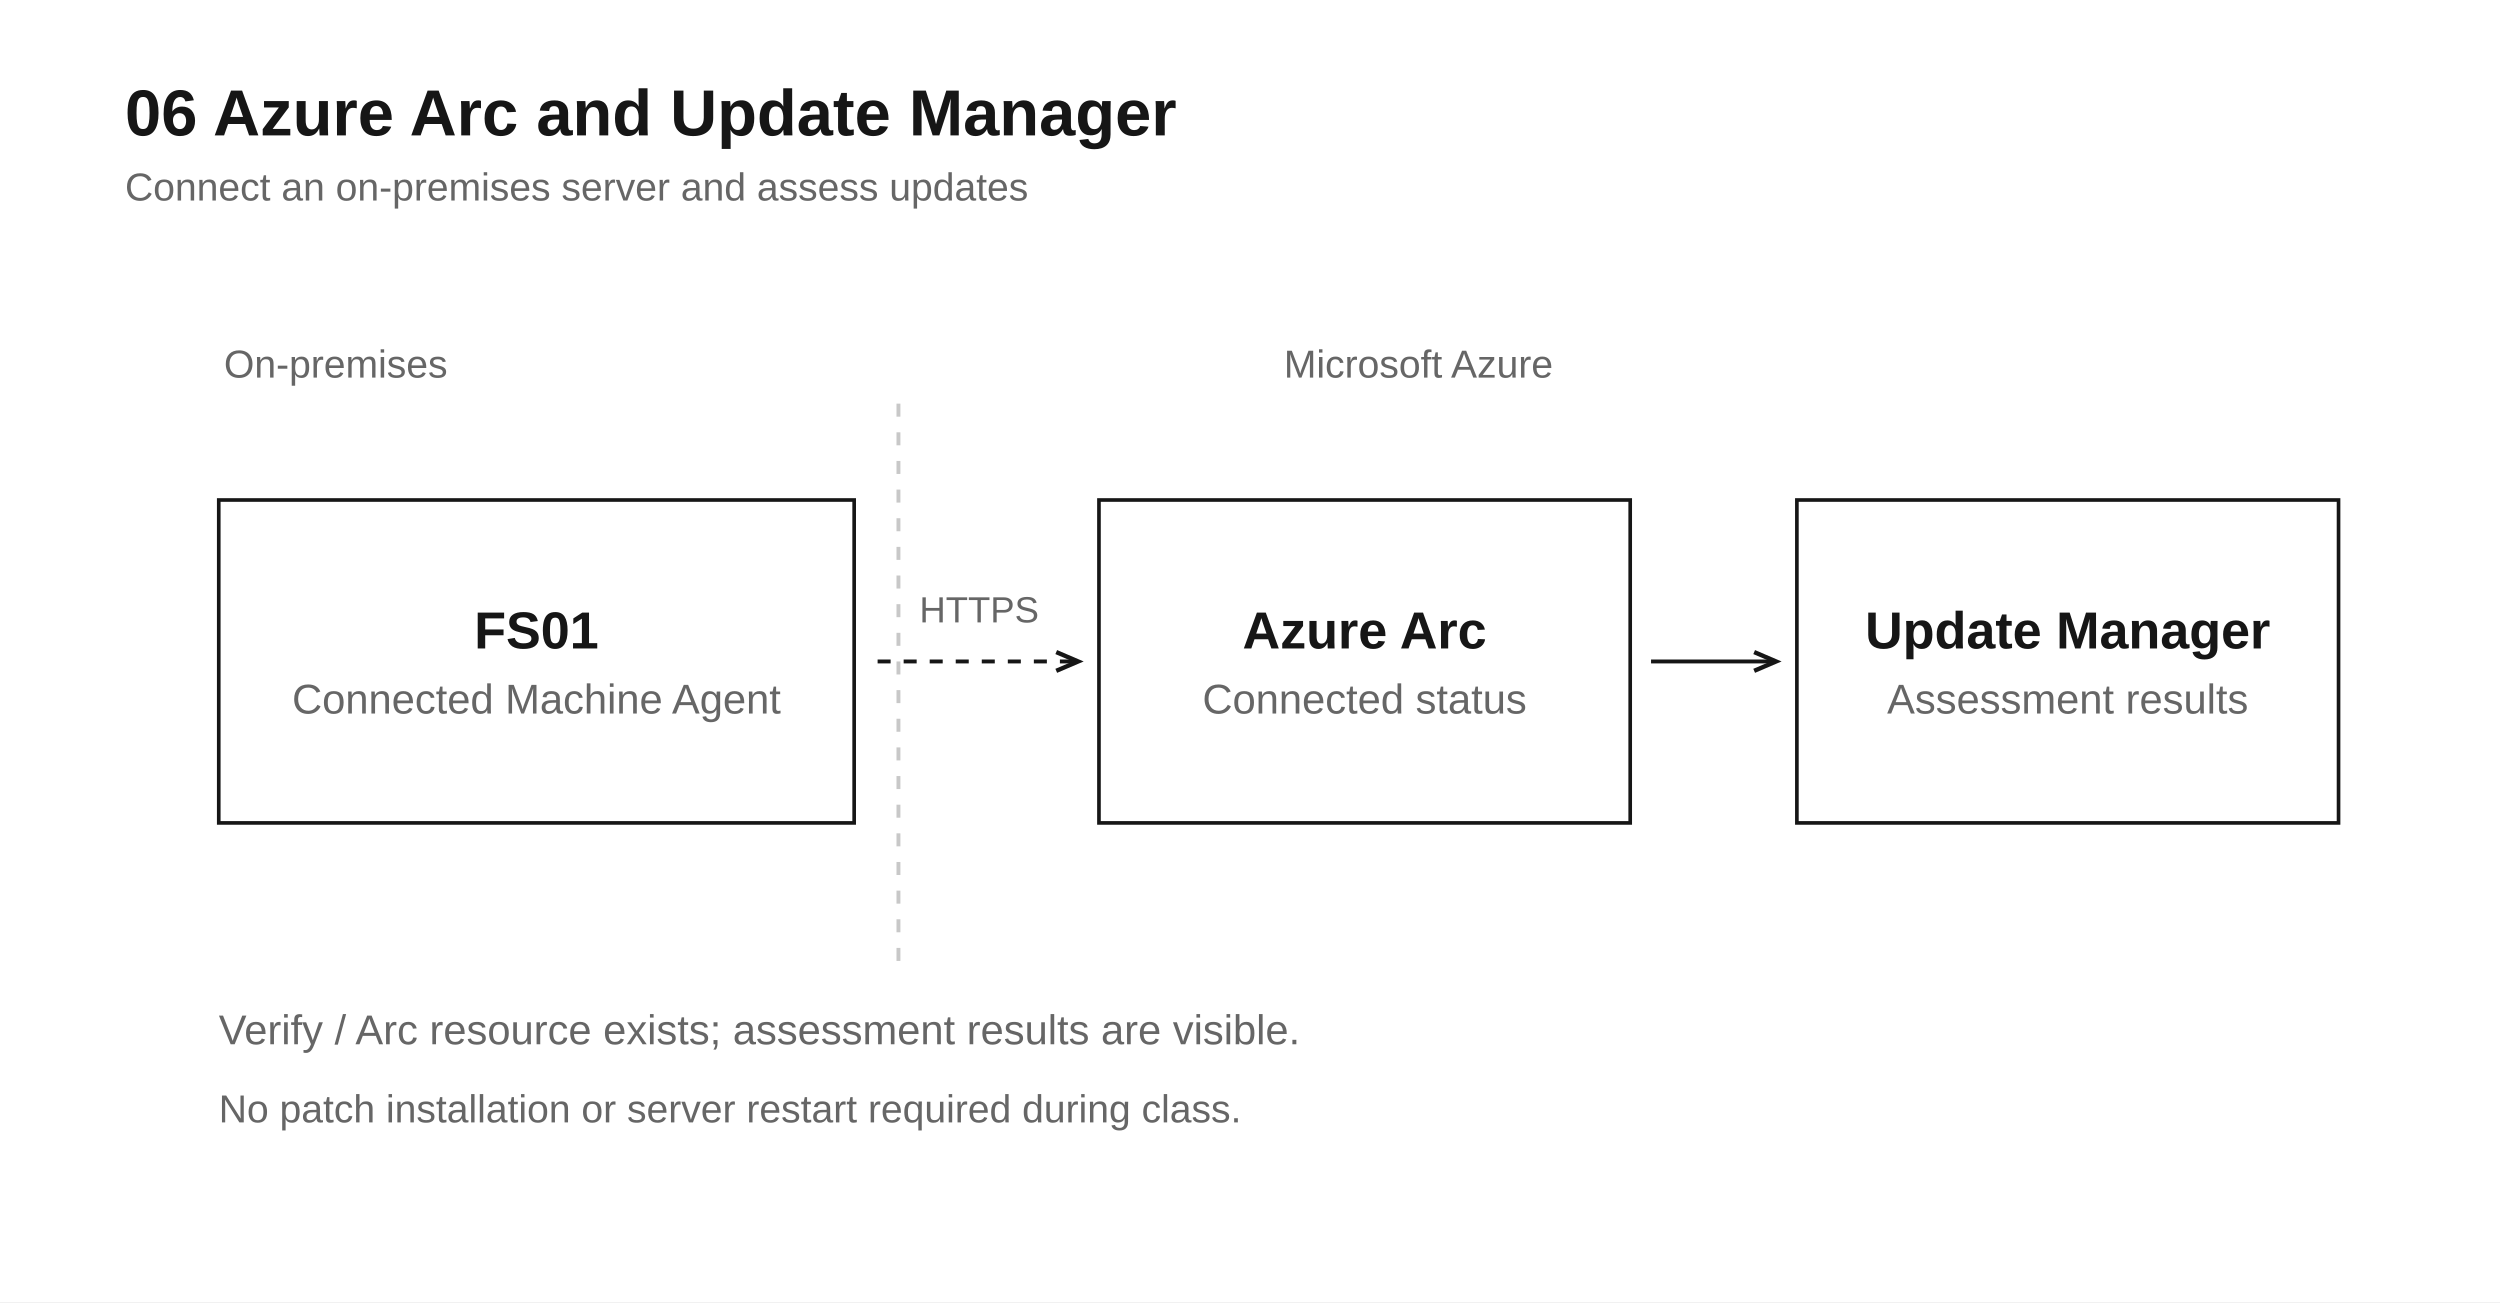
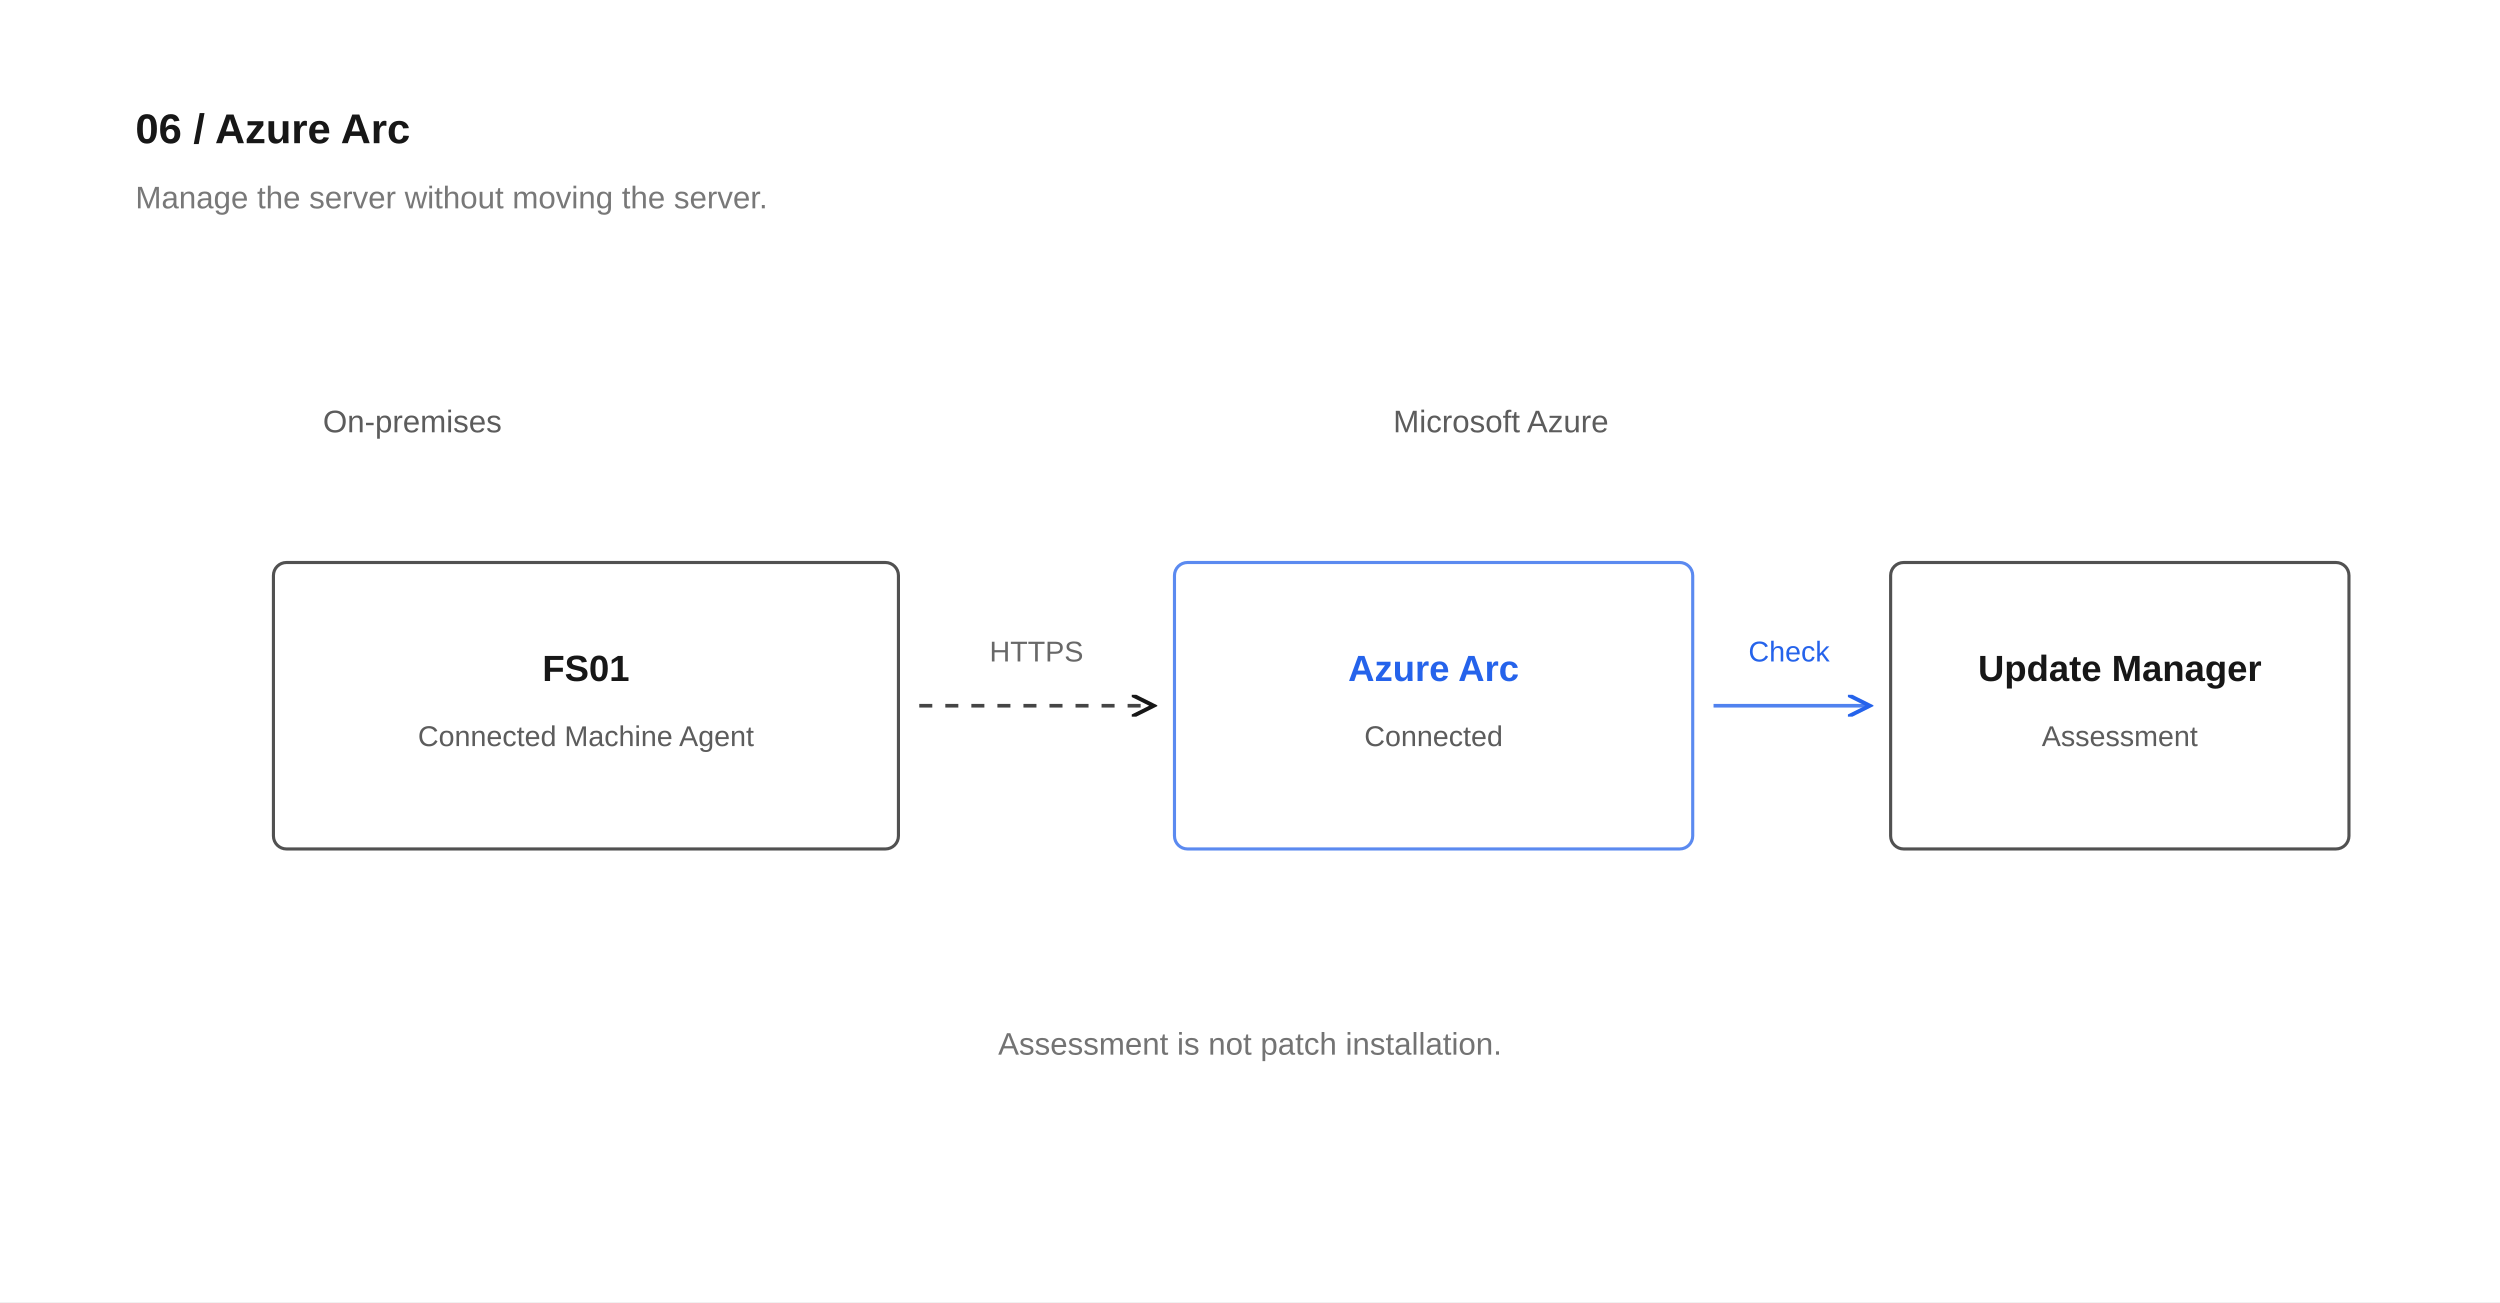
- <svg xmlns="http://www.w3.org/2000/svg" width="960" height="500" viewBox="0 0 960 500" role="img" aria-label="FS01 on premises connects via HTTPS to Azure Arc and is assessed by Azure Update Manager.">
+ <svg xmlns="http://www.w3.org/2000/svg" width="960" height="500" viewBox="0 0 960 500" role="img" aria-label="Arc connects an on-premises server to Azure so Update Manager can assess patches.">
  <defs>
-     <marker id="arrow" markerWidth="8" markerHeight="8" refX="8" refY="4" viewBox="0 0 10 8" orient="auto">
-       <path d="M1 1 L8 4 L1 7" fill="none" stroke="#161616" stroke-width="1.4" />
+     <marker id="dark-arrow" markerWidth="7" markerHeight="7" refX="6" refY="3" viewBox="0 0 7 6" orient="auto">
+       <path d="M0 0 L6 3 L0 6" fill="none" stroke="#171717" stroke-width="1.1" />
+     </marker>
+     <marker id="blue-arrow" markerWidth="7" markerHeight="7" refX="6" refY="3" viewBox="0 0 7 6" orient="auto">
+       <path d="M0 0 L6 3 L0 6" fill="none" stroke="#2563EB" stroke-width="1.1" />
    </marker>
  </defs>
  <rect width="960" height="500" fill="#FFFFFF" />
-   <text x="48" y="52" fill="#161616" font-family="Segoe UI, Arial, sans-serif" font-size="25" font-weight="600" text-anchor="start" letter-spacing="0">06  Azure Arc and Update Manager</text>
-   <text x="48" y="77" fill="#666666" font-family="Segoe UI, Arial, sans-serif" font-size="15" font-weight="400" text-anchor="start" letter-spacing="0">Connect an on-premises server and assess updates</text>
-   <text x="86" y="145" fill="#666666" font-family="Segoe UI, Arial, sans-serif" font-size="15" font-weight="400" text-anchor="start" letter-spacing="0">On-premises</text>
-   <text x="493" y="145" fill="#666666" font-family="Segoe UI, Arial, sans-serif" font-size="15" font-weight="400" text-anchor="start" letter-spacing="0">Microsoft Azure</text>
-   <rect x="84" y="192" width="244" height="124" rx="0" fill="#FFFFFF" stroke="#161616" stroke-width="1.4" />
-   <text x="206" y="249" fill="#161616" font-family="Segoe UI, Arial, sans-serif" font-size="20" font-weight="600" text-anchor="middle" letter-spacing="0">FS01</text>
-   <text x="206" y="274" fill="#666666" font-family="Segoe UI, Arial, sans-serif" font-size="16" font-weight="400" text-anchor="middle" letter-spacing="0">Connected Machine Agent</text>
-   <line x1="345" y1="155" x2="345" y2="369" stroke="#C8C8C8" stroke-width="1.5" stroke-dasharray="5 6" />
-   <rect x="422" y="192" width="204" height="124" rx="0" fill="#FFFFFF" stroke="#161616" stroke-width="1.4" />
-   <text x="524" y="249" fill="#161616" font-family="Segoe UI, Arial, sans-serif" font-size="20" font-weight="600" text-anchor="middle" letter-spacing="0">Azure Arc</text>
-   <text x="524" y="274" fill="#666666" font-family="Segoe UI, Arial, sans-serif" font-size="16" font-weight="400" text-anchor="middle" letter-spacing="0">Connected status</text>
-   <rect x="690" y="192" width="208" height="124" rx="0" fill="#FFFFFF" stroke="#161616" stroke-width="1.4" />
-   <text x="794" y="249" fill="#161616" font-family="Segoe UI, Arial, sans-serif" font-size="20" font-weight="600" text-anchor="middle" letter-spacing="0">Update Manager</text>
-   <text x="794" y="274" fill="#666666" font-family="Segoe UI, Arial, sans-serif" font-size="16" font-weight="400" text-anchor="middle" letter-spacing="0">Assessment results</text>
-   <line x1="337" y1="254" x2="414" y2="254" stroke="#161616" stroke-width="1.5" stroke-dasharray="5 5" marker-end="url(#arrow)" />
-   <text x="376" y="239" fill="#666666" font-family="Segoe UI, Arial, sans-serif" font-size="14" font-weight="400" text-anchor="middle" letter-spacing="0">HTTPS</text>
-   <line x1="634" y1="254" x2="682" y2="254" stroke="#161616" stroke-width="1.5" marker-end="url(#arrow)" />
-   <text x="84" y="401" fill="#666666" font-family="Segoe UI, Arial, sans-serif" font-size="16" font-weight="400" text-anchor="start" letter-spacing="0">Verify  /  Arc resource exists; assessment results are visible.</text>
-   <text x="84" y="431" fill="#666666" font-family="Segoe UI, Arial, sans-serif" font-size="15" font-weight="400" text-anchor="start" letter-spacing="0">No patch installation or server restart required during class.</text>
+   <text x="52" y="55" fill="#171717" fill-opacity="1" font-family="Segoe UI, Arial, sans-serif" font-size="16px" font-weight="600" text-anchor="start">06 / Azure Arc</text>
+   <text x="52" y="80" fill="#171717" fill-opacity="0.58" font-family="Segoe UI, Arial, sans-serif" font-size="12px" font-weight="400" text-anchor="start">Manage the server without moving the server.</text>
+   <text x="124" y="166" fill="#171717" fill-opacity="0.7" font-family="Segoe UI, Arial, sans-serif" font-size="12px" font-weight="400" text-anchor="start">On-premises</text>
+   <text x="535" y="166" fill="#171717" fill-opacity="0.7" font-family="Segoe UI, Arial, sans-serif" font-size="12px" font-weight="400" text-anchor="start">Microsoft Azure</text>
+   <rect x="105" y="216" width="240" height="110" rx="5" fill="#FFFFFF" stroke="#171717" stroke-width="1.2" stroke-opacity="0.75" />
+   <text x="225" y="261.5" fill="#171717" fill-opacity="1" font-family="Segoe UI, Arial, sans-serif" font-size="14px" font-weight="600" text-anchor="middle">FS01</text>
+   <text x="225" y="286.5" fill="#171717" fill-opacity="0.7" font-family="Segoe UI, Arial, sans-serif" font-size="11px" font-weight="400" text-anchor="middle">Connected Machine Agent</text>
+   <rect x="451" y="216" width="199" height="110" rx="5" fill="#FFFFFF" stroke="#2563EB" stroke-width="1.2" stroke-opacity="0.75" />
+   <text x="550.5" y="261.5" fill="#2563EB" fill-opacity="1" font-family="Segoe UI, Arial, sans-serif" font-size="14px" font-weight="600" text-anchor="middle">Azure Arc</text>
+   <text x="550.5" y="286.5" fill="#171717" fill-opacity="0.7" font-family="Segoe UI, Arial, sans-serif" font-size="11px" font-weight="400" text-anchor="middle">Connected</text>
+   <rect x="726" y="216" width="176" height="110" rx="5" fill="#FFFFFF" stroke="#171717" stroke-width="1.2" stroke-opacity="0.75" />
+   <text x="814" y="261.5" fill="#171717" fill-opacity="1" font-family="Segoe UI, Arial, sans-serif" font-size="14px" font-weight="600" text-anchor="middle">Update Manager</text>
+   <text x="814" y="286.5" fill="#171717" fill-opacity="0.7" font-family="Segoe UI, Arial, sans-serif" font-size="11px" font-weight="400" text-anchor="middle">Assessment</text>
+   <line x1="353" y1="271" x2="443" y2="271" stroke="#171717" stroke-width="1.4" stroke-opacity="0.8" stroke-dasharray="5 5" marker-end="url(#dark-arrow)" />
+   <text x="398" y="254" fill="#171717" fill-opacity="0.65" font-family="Segoe UI, Arial, sans-serif" font-size="11px" font-weight="400" text-anchor="middle">HTTPS</text>
+   <line x1="658" y1="271" x2="718" y2="271" stroke="#2563EB" stroke-width="1.4" stroke-opacity="0.8" marker-end="url(#blue-arrow)" />
+   <text x="687" y="254" fill="#2563EB" fill-opacity="1" font-family="Segoe UI, Arial, sans-serif" font-size="11px" font-weight="400" text-anchor="middle">Check</text>
+   <text x="480" y="405" fill="#171717" fill-opacity="0.6" font-family="Segoe UI, Arial, sans-serif" font-size="12px" font-weight="400" text-anchor="middle">Assessment is not patch installation.</text>
</svg>
